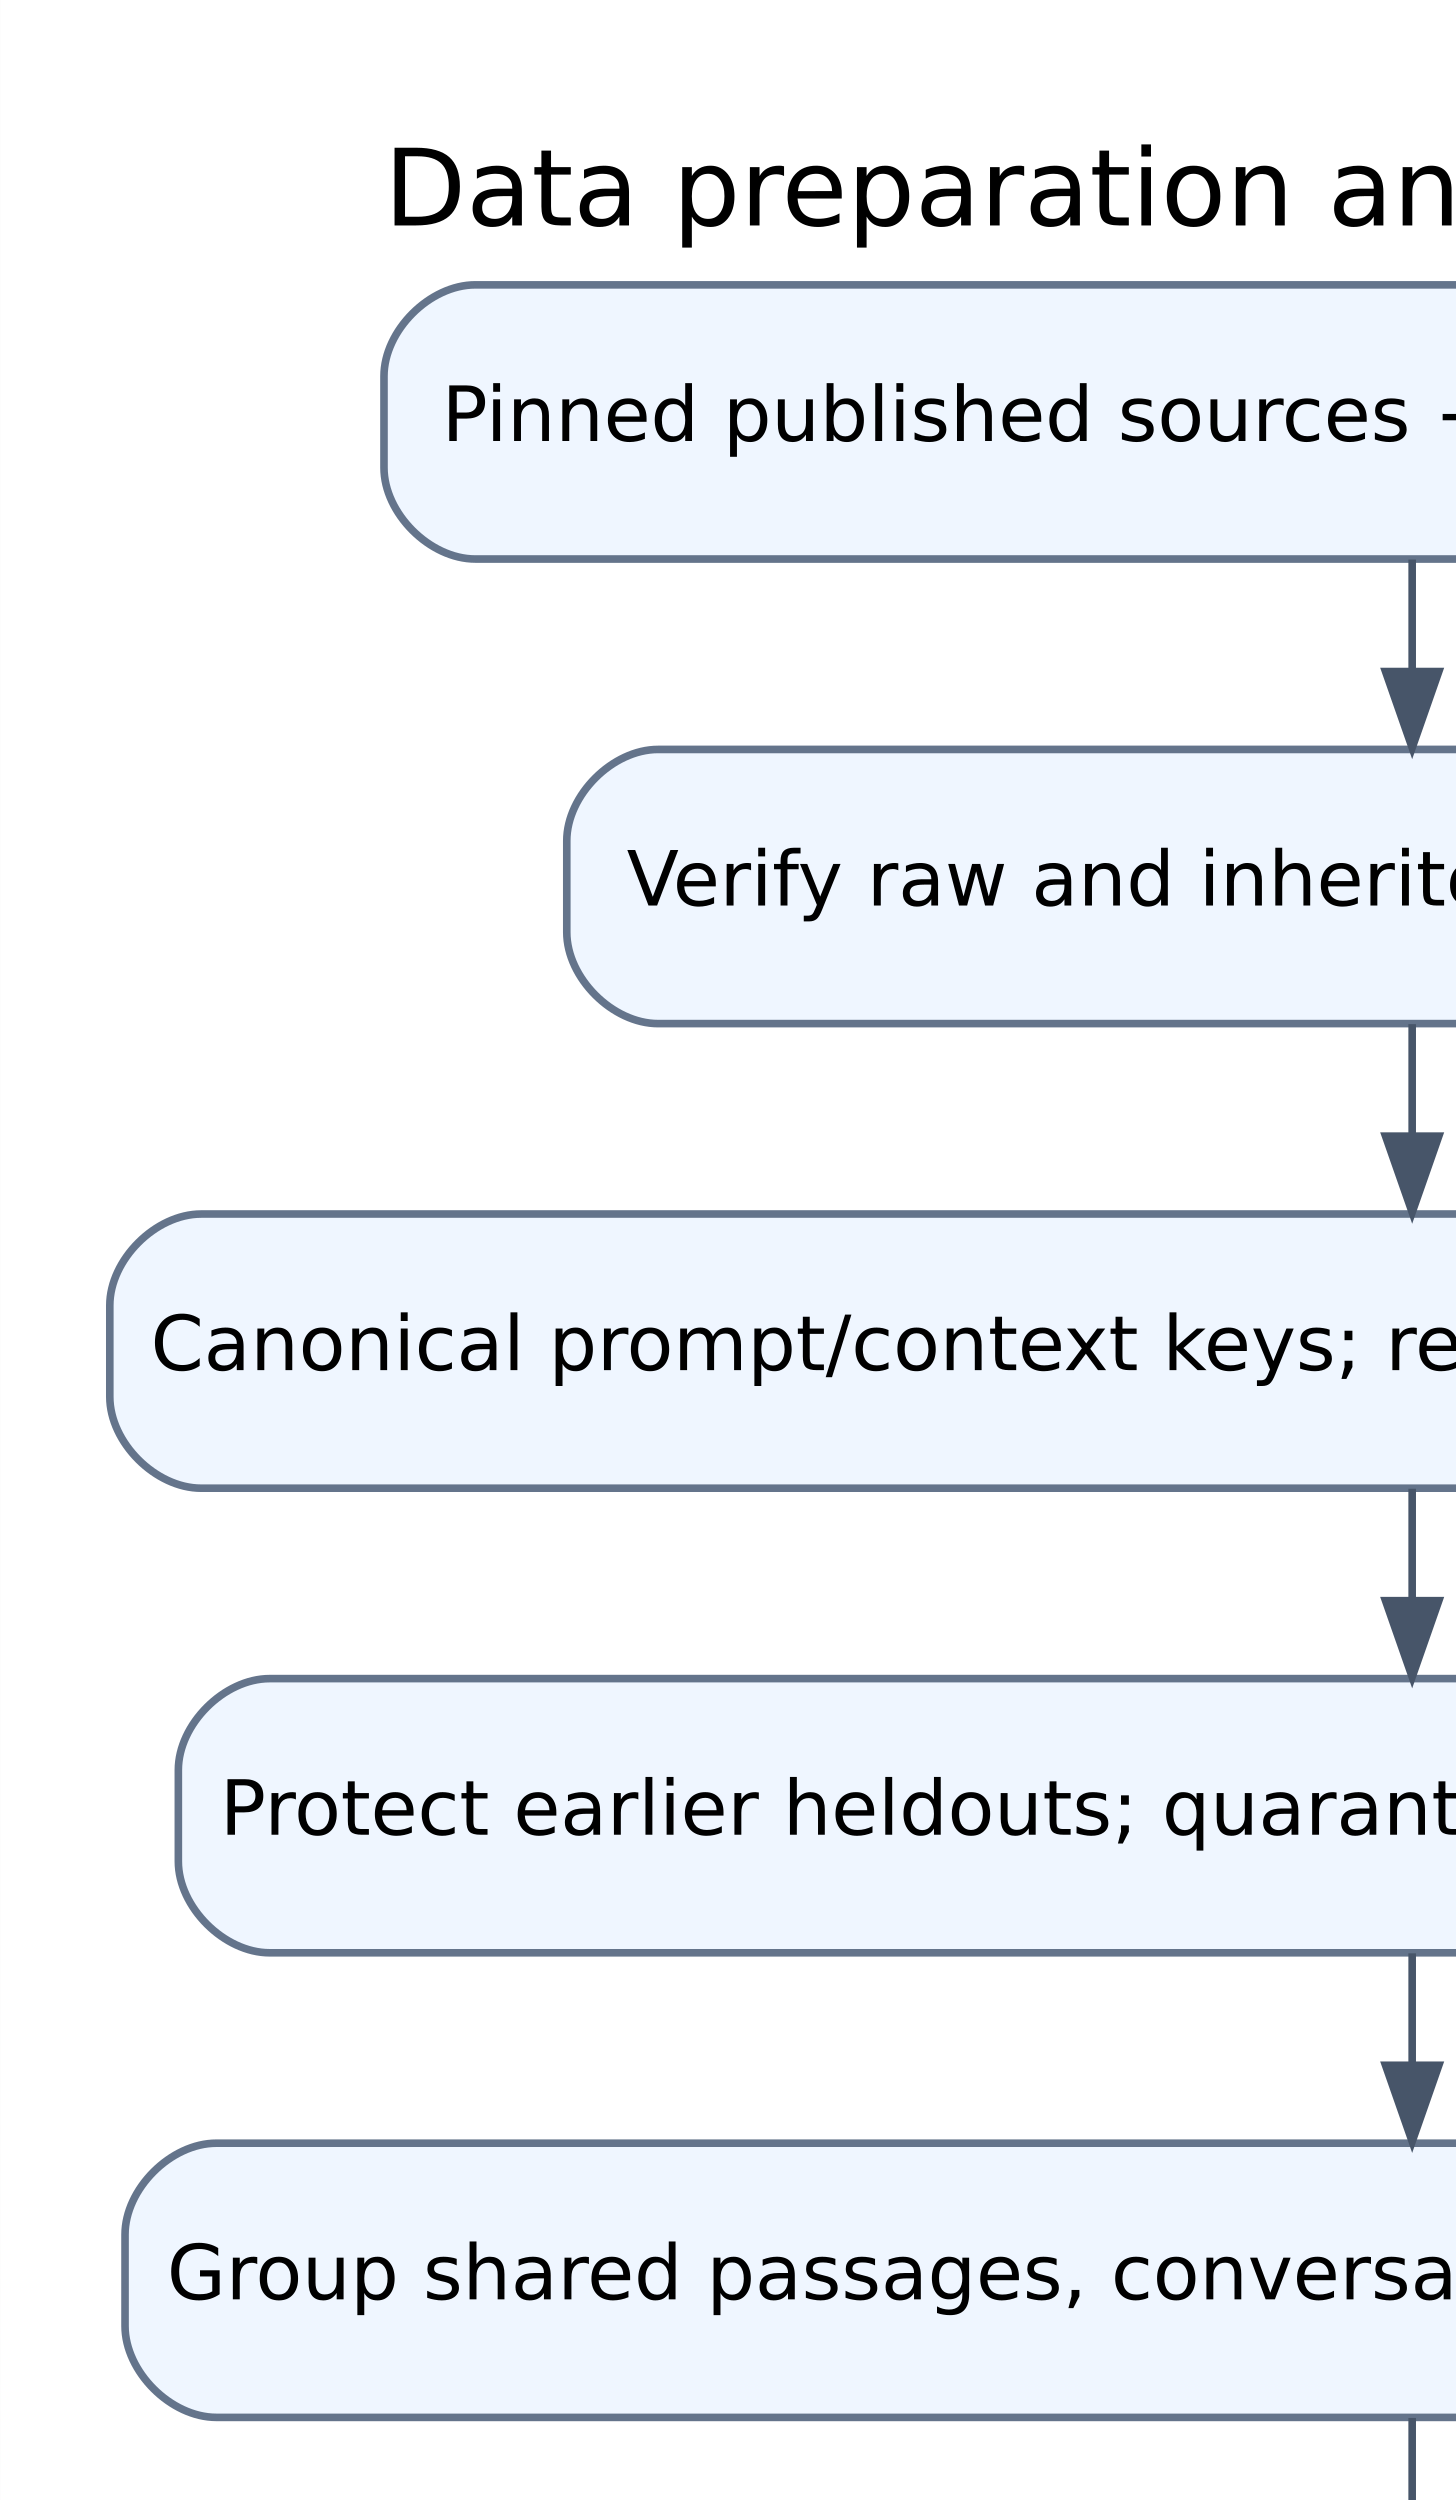
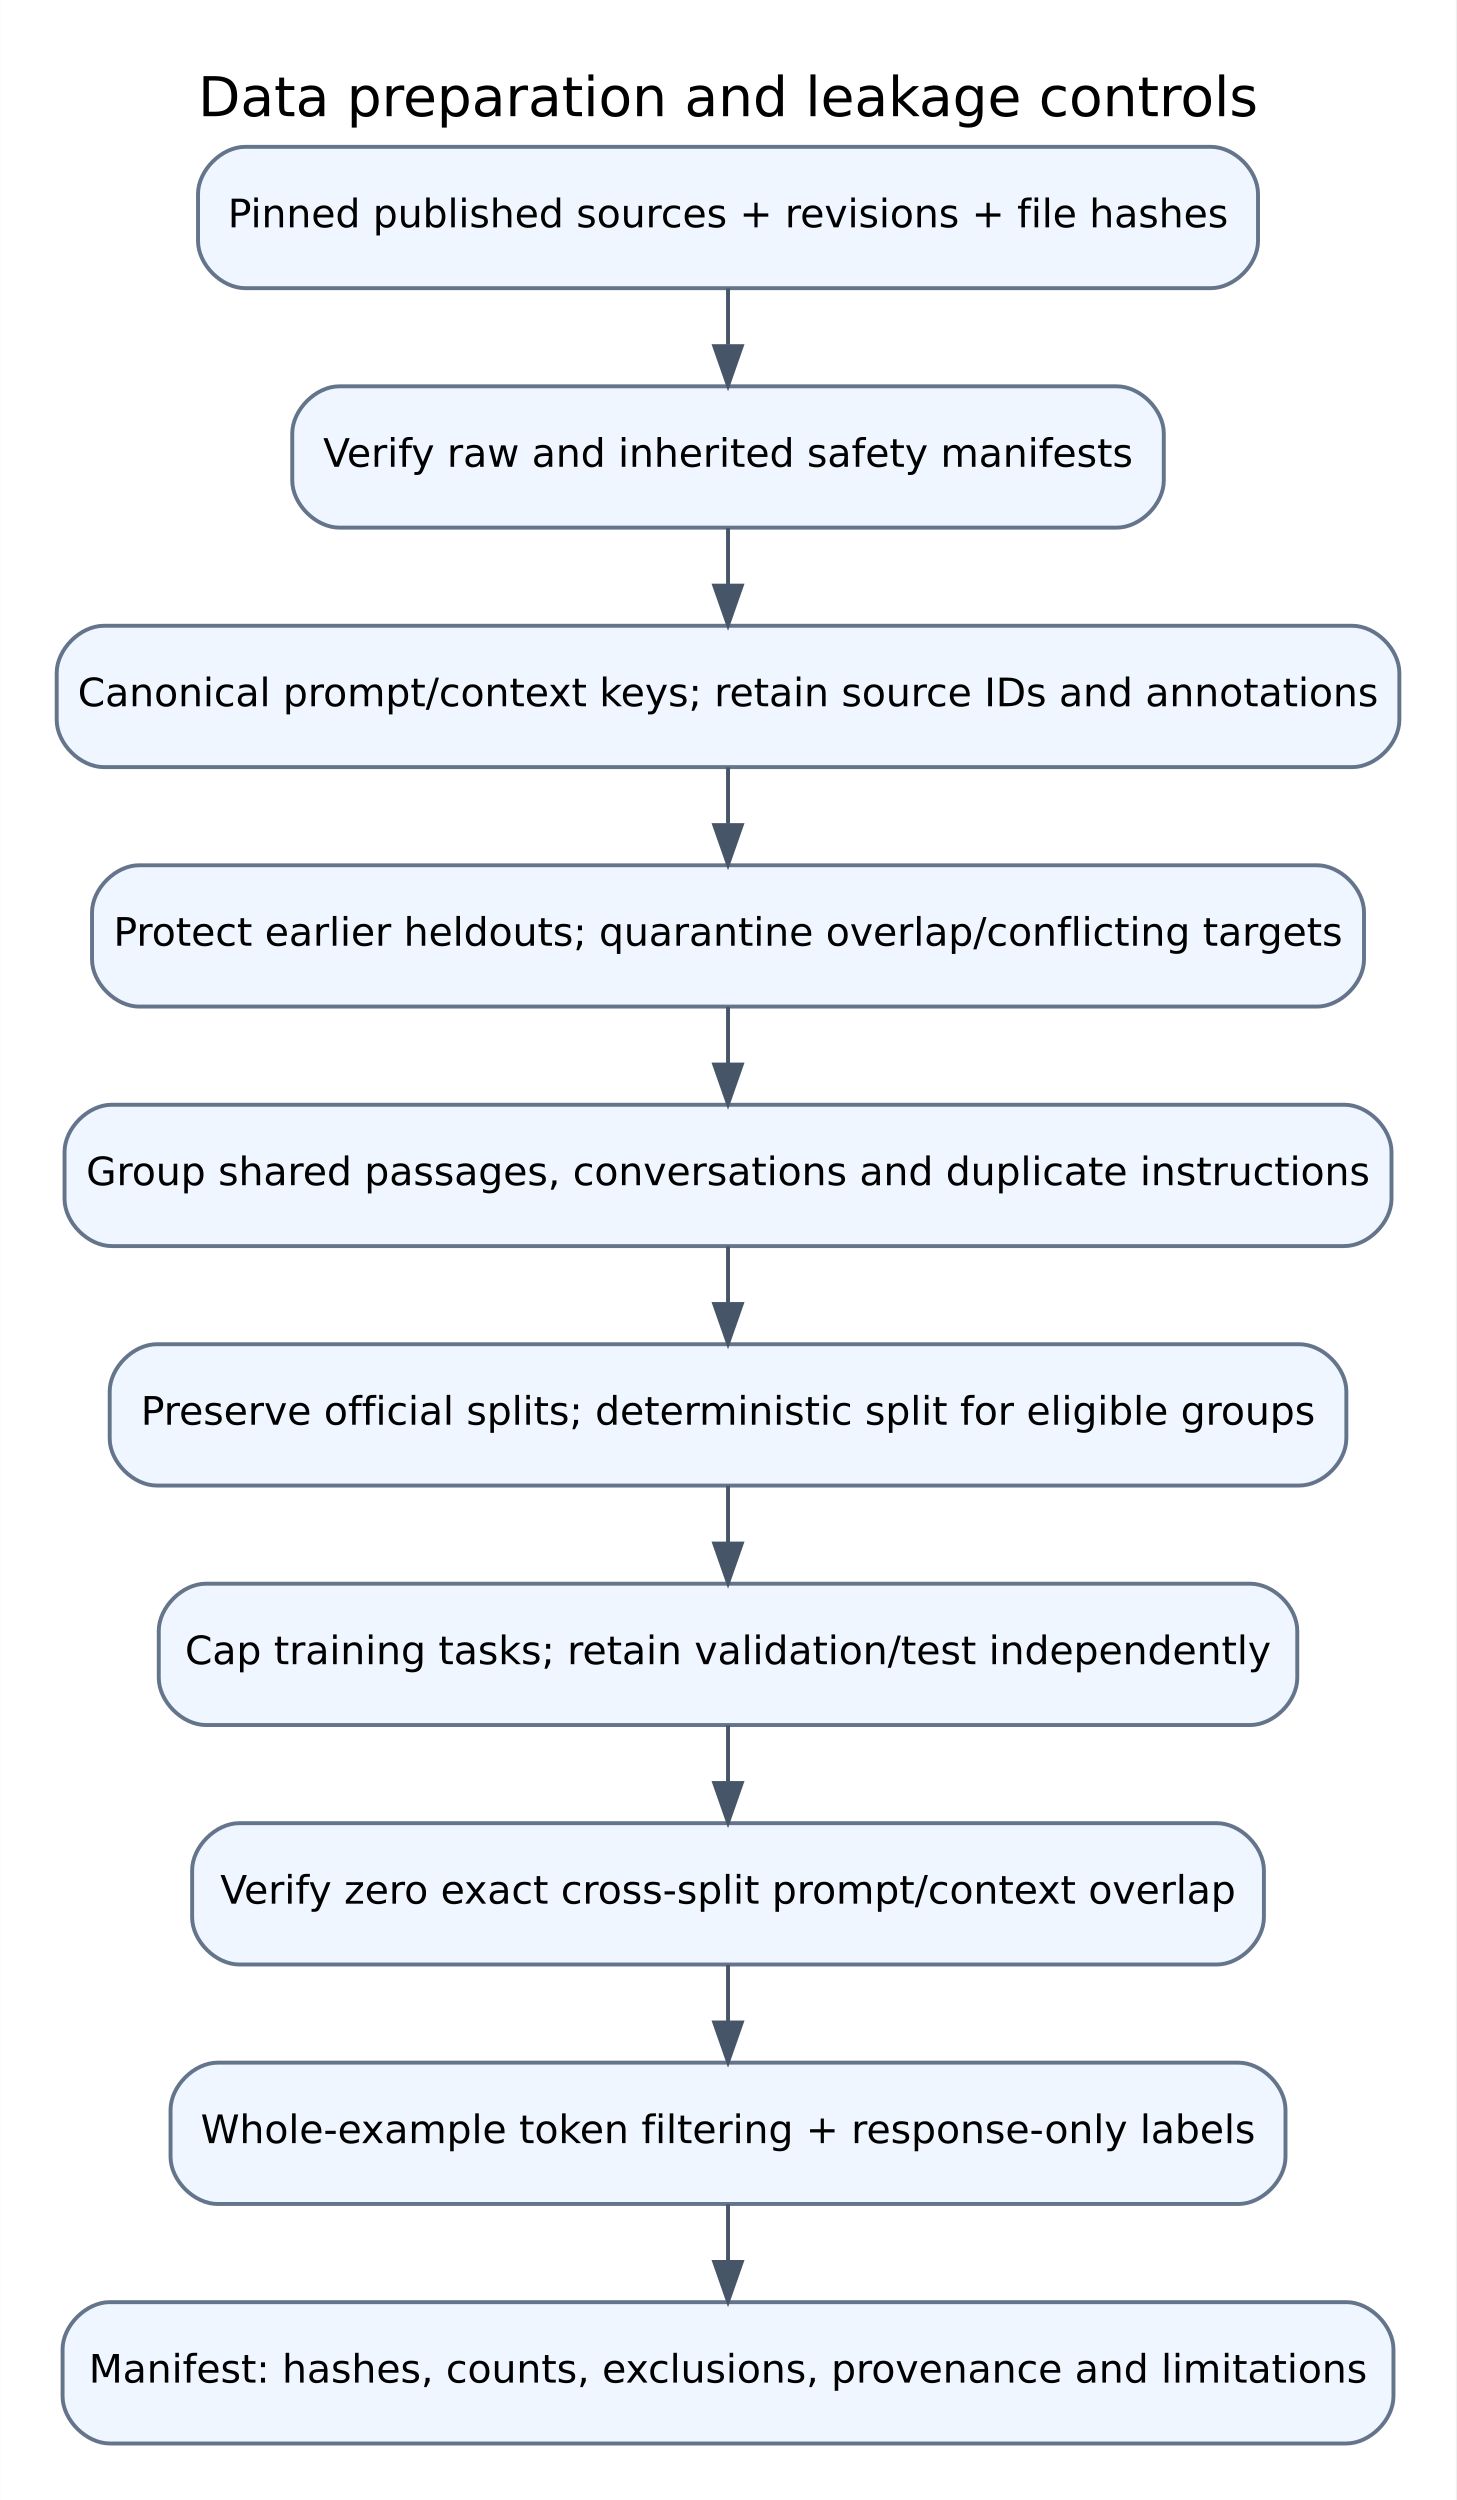
- <svg xmlns="http://www.w3.org/2000/svg" width="721pt" height="1238pt" viewBox="0.00 0.00 370.80 636.80">
-   <g id="graph0" class="graph" transform="scale(1.94 1.94) rotate(0) translate(14.4 622.4)">
+ <svg xmlns="http://www.w3.org/2000/svg" width="371pt" height="637pt" viewBox="0.00 0.00 370.80 636.80">
+   <g id="graph0" class="graph" transform="scale(1 1) rotate(0) translate(14.4 622.4)">
    <polygon fill="white" stroke="transparent" points="-14.4,14.4 -14.4,-622.4 356.4,-622.4 356.4,14.4 -14.4,14.4" />
    <text text-anchor="middle" x="171" y="-592.8" font-family="DejaVu Sans" font-size="14.00">Data preparation and leakage controls</text>
    <g id="node1" class="node">
      <path fill="#eff6ff" stroke="#64748b" d="M294,-585C294,-585 48,-585 48,-585 42,-585 36,-579 36,-573 36,-573 36,-561 36,-561 36,-555 42,-549 48,-549 48,-549 294,-549 294,-549 300,-549 306,-555 306,-561 306,-561 306,-573 306,-573 306,-579 300,-585 294,-585" />
      <text text-anchor="middle" x="171" y="-564.5" font-family="DejaVu Sans" font-size="10.00">Pinned published sources + revisions + file hashes</text>
    </g>
    <g id="node2" class="node">
      <path fill="#eff6ff" stroke="#64748b" d="M270,-524C270,-524 72,-524 72,-524 66,-524 60,-518 60,-512 60,-512 60,-500 60,-500 60,-494 66,-488 72,-488 72,-488 270,-488 270,-488 276,-488 282,-494 282,-500 282,-500 282,-512 282,-512 282,-518 276,-524 270,-524" />
      <text text-anchor="middle" x="171" y="-503.5" font-family="DejaVu Sans" font-size="10.00">Verify raw and inherited safety manifests</text>
    </g>
    <g id="edge1" class="edge">
      <path fill="none" stroke="#475569" d="M171,-548.93C171,-544.45 171,-539.49 171,-534.61" />
      <polygon fill="#475569" stroke="#475569" points="174.5,-534.23 171,-524.23 167.5,-534.23 174.5,-534.23" />
    </g>
    <g id="node3" class="node">
      <path fill="#eff6ff" stroke="#64748b" d="M330,-463C330,-463 12,-463 12,-463 6,-463 0,-457 0,-451 0,-451 0,-439 0,-439 0,-433 6,-427 12,-427 12,-427 330,-427 330,-427 336,-427 342,-433 342,-439 342,-439 342,-451 342,-451 342,-457 336,-463 330,-463" />
      <text text-anchor="middle" x="171" y="-442.5" font-family="DejaVu Sans" font-size="10.00">Canonical prompt/context keys; retain source IDs and annotations</text>
    </g>
    <g id="edge2" class="edge">
      <path fill="none" stroke="#475569" d="M171,-487.93C171,-483.45 171,-478.49 171,-473.61" />
      <polygon fill="#475569" stroke="#475569" points="174.5,-473.23 171,-463.23 167.5,-473.23 174.5,-473.23" />
    </g>
    <g id="node4" class="node">
      <path fill="#eff6ff" stroke="#64748b" d="M321,-402C321,-402 21,-402 21,-402 15,-402 9,-396 9,-390 9,-390 9,-378 9,-378 9,-372 15,-366 21,-366 21,-366 321,-366 321,-366 327,-366 333,-372 333,-378 333,-378 333,-390 333,-390 333,-396 327,-402 321,-402" />
      <text text-anchor="middle" x="171" y="-381.5" font-family="DejaVu Sans" font-size="10.00">Protect earlier heldouts; quarantine overlap/conflicting targets</text>
    </g>
    <g id="edge3" class="edge">
      <path fill="none" stroke="#475569" d="M171,-426.93C171,-422.45 171,-417.49 171,-412.61" />
      <polygon fill="#475569" stroke="#475569" points="174.5,-412.23 171,-402.23 167.5,-412.23 174.5,-412.23" />
    </g>
    <g id="node5" class="node">
      <path fill="#eff6ff" stroke="#64748b" d="M328,-341C328,-341 14,-341 14,-341 8,-341 2,-335 2,-329 2,-329 2,-317 2,-317 2,-311 8,-305 14,-305 14,-305 328,-305 328,-305 334,-305 340,-311 340,-317 340,-317 340,-329 340,-329 340,-335 334,-341 328,-341" />
      <text text-anchor="middle" x="171" y="-320.5" font-family="DejaVu Sans" font-size="10.00">Group shared passages, conversations and duplicate instructions</text>
    </g>
    <g id="edge4" class="edge">
      <path fill="none" stroke="#475569" d="M171,-365.93C171,-361.45 171,-356.49 171,-351.61" />
      <polygon fill="#475569" stroke="#475569" points="174.5,-351.23 171,-341.23 167.5,-351.23 174.5,-351.23" />
    </g>
    <g id="node6" class="node">
      <path fill="#eff6ff" stroke="#64748b" d="M316.5,-280C316.5,-280 25.5,-280 25.5,-280 19.5,-280 13.5,-274 13.5,-268 13.5,-268 13.5,-256 13.5,-256 13.5,-250 19.5,-244 25.5,-244 25.5,-244 316.5,-244 316.5,-244 322.5,-244 328.5,-250 328.5,-256 328.5,-256 328.5,-268 328.5,-268 328.5,-274 322.5,-280 316.5,-280" />
      <text text-anchor="middle" x="171" y="-259.5" font-family="DejaVu Sans" font-size="10.00">Preserve official splits; deterministic split for eligible groups</text>
    </g>
    <g id="edge5" class="edge">
      <path fill="none" stroke="#475569" d="M171,-304.93C171,-300.45 171,-295.49 171,-290.61" />
      <polygon fill="#475569" stroke="#475569" points="174.5,-290.23 171,-280.23 167.5,-290.23 174.5,-290.23" />
    </g>
    <g id="node7" class="node">
      <path fill="#eff6ff" stroke="#64748b" d="M304,-219C304,-219 38,-219 38,-219 32,-219 26,-213 26,-207 26,-207 26,-195 26,-195 26,-189 32,-183 38,-183 38,-183 304,-183 304,-183 310,-183 316,-189 316,-195 316,-195 316,-207 316,-207 316,-213 310,-219 304,-219" />
      <text text-anchor="middle" x="171" y="-198.5" font-family="DejaVu Sans" font-size="10.00">Cap training tasks; retain validation/test independently</text>
    </g>
    <g id="edge6" class="edge">
      <path fill="none" stroke="#475569" d="M171,-243.93C171,-239.45 171,-234.49 171,-229.61" />
      <polygon fill="#475569" stroke="#475569" points="174.5,-229.23 171,-219.23 167.5,-229.23 174.5,-229.23" />
    </g>
    <g id="node8" class="node">
      <path fill="#eff6ff" stroke="#64748b" d="M295.5,-158C295.5,-158 46.5,-158 46.5,-158 40.5,-158 34.5,-152 34.5,-146 34.5,-146 34.5,-134 34.5,-134 34.5,-128 40.5,-122 46.5,-122 46.5,-122 295.5,-122 295.5,-122 301.5,-122 307.5,-128 307.5,-134 307.5,-134 307.5,-146 307.5,-146 307.5,-152 301.5,-158 295.5,-158" />
      <text text-anchor="middle" x="171" y="-137.5" font-family="DejaVu Sans" font-size="10.00">Verify zero exact cross-split prompt/context overlap</text>
    </g>
    <g id="edge7" class="edge">
      <path fill="none" stroke="#475569" d="M171,-182.93C171,-178.45 171,-173.49 171,-168.61" />
      <polygon fill="#475569" stroke="#475569" points="174.5,-168.23 171,-158.23 167.5,-168.23 174.5,-168.23" />
    </g>
    <g id="node9" class="node">
      <path fill="#eff6ff" stroke="#64748b" d="M301,-97C301,-97 41,-97 41,-97 35,-97 29,-91 29,-85 29,-85 29,-73 29,-73 29,-67 35,-61 41,-61 41,-61 301,-61 301,-61 307,-61 313,-67 313,-73 313,-73 313,-85 313,-85 313,-91 307,-97 301,-97" />
      <text text-anchor="middle" x="171" y="-76.5" font-family="DejaVu Sans" font-size="10.00">Whole-example token filtering + response-only labels</text>
    </g>
    <g id="edge8" class="edge">
      <path fill="none" stroke="#475569" d="M171,-121.93C171,-117.45 171,-112.49 171,-107.61" />
      <polygon fill="#475569" stroke="#475569" points="174.5,-107.23 171,-97.23 167.5,-107.23 174.5,-107.23" />
    </g>
    <g id="node10" class="node">
      <path fill="#eff6ff" stroke="#64748b" d="M328.5,-36C328.5,-36 13.5,-36 13.5,-36 7.5,-36 1.5,-30 1.5,-24 1.5,-24 1.5,-12 1.5,-12 1.5,-6 7.5,0 13.5,0 13.5,0 328.5,0 328.5,0 334.5,0 340.5,-6 340.5,-12 340.5,-12 340.5,-24 340.5,-24 340.5,-30 334.5,-36 328.5,-36" />
      <text text-anchor="middle" x="171" y="-15.5" font-family="DejaVu Sans" font-size="10.00">Manifest: hashes, counts, exclusions, provenance and limitations</text>
    </g>
    <g id="edge9" class="edge">
      <path fill="none" stroke="#475569" d="M171,-60.93C171,-56.45 171,-51.49 171,-46.61" />
      <polygon fill="#475569" stroke="#475569" points="174.5,-46.23 171,-36.23 167.5,-46.23 174.5,-46.23" />
    </g>
  </g>
</svg>
